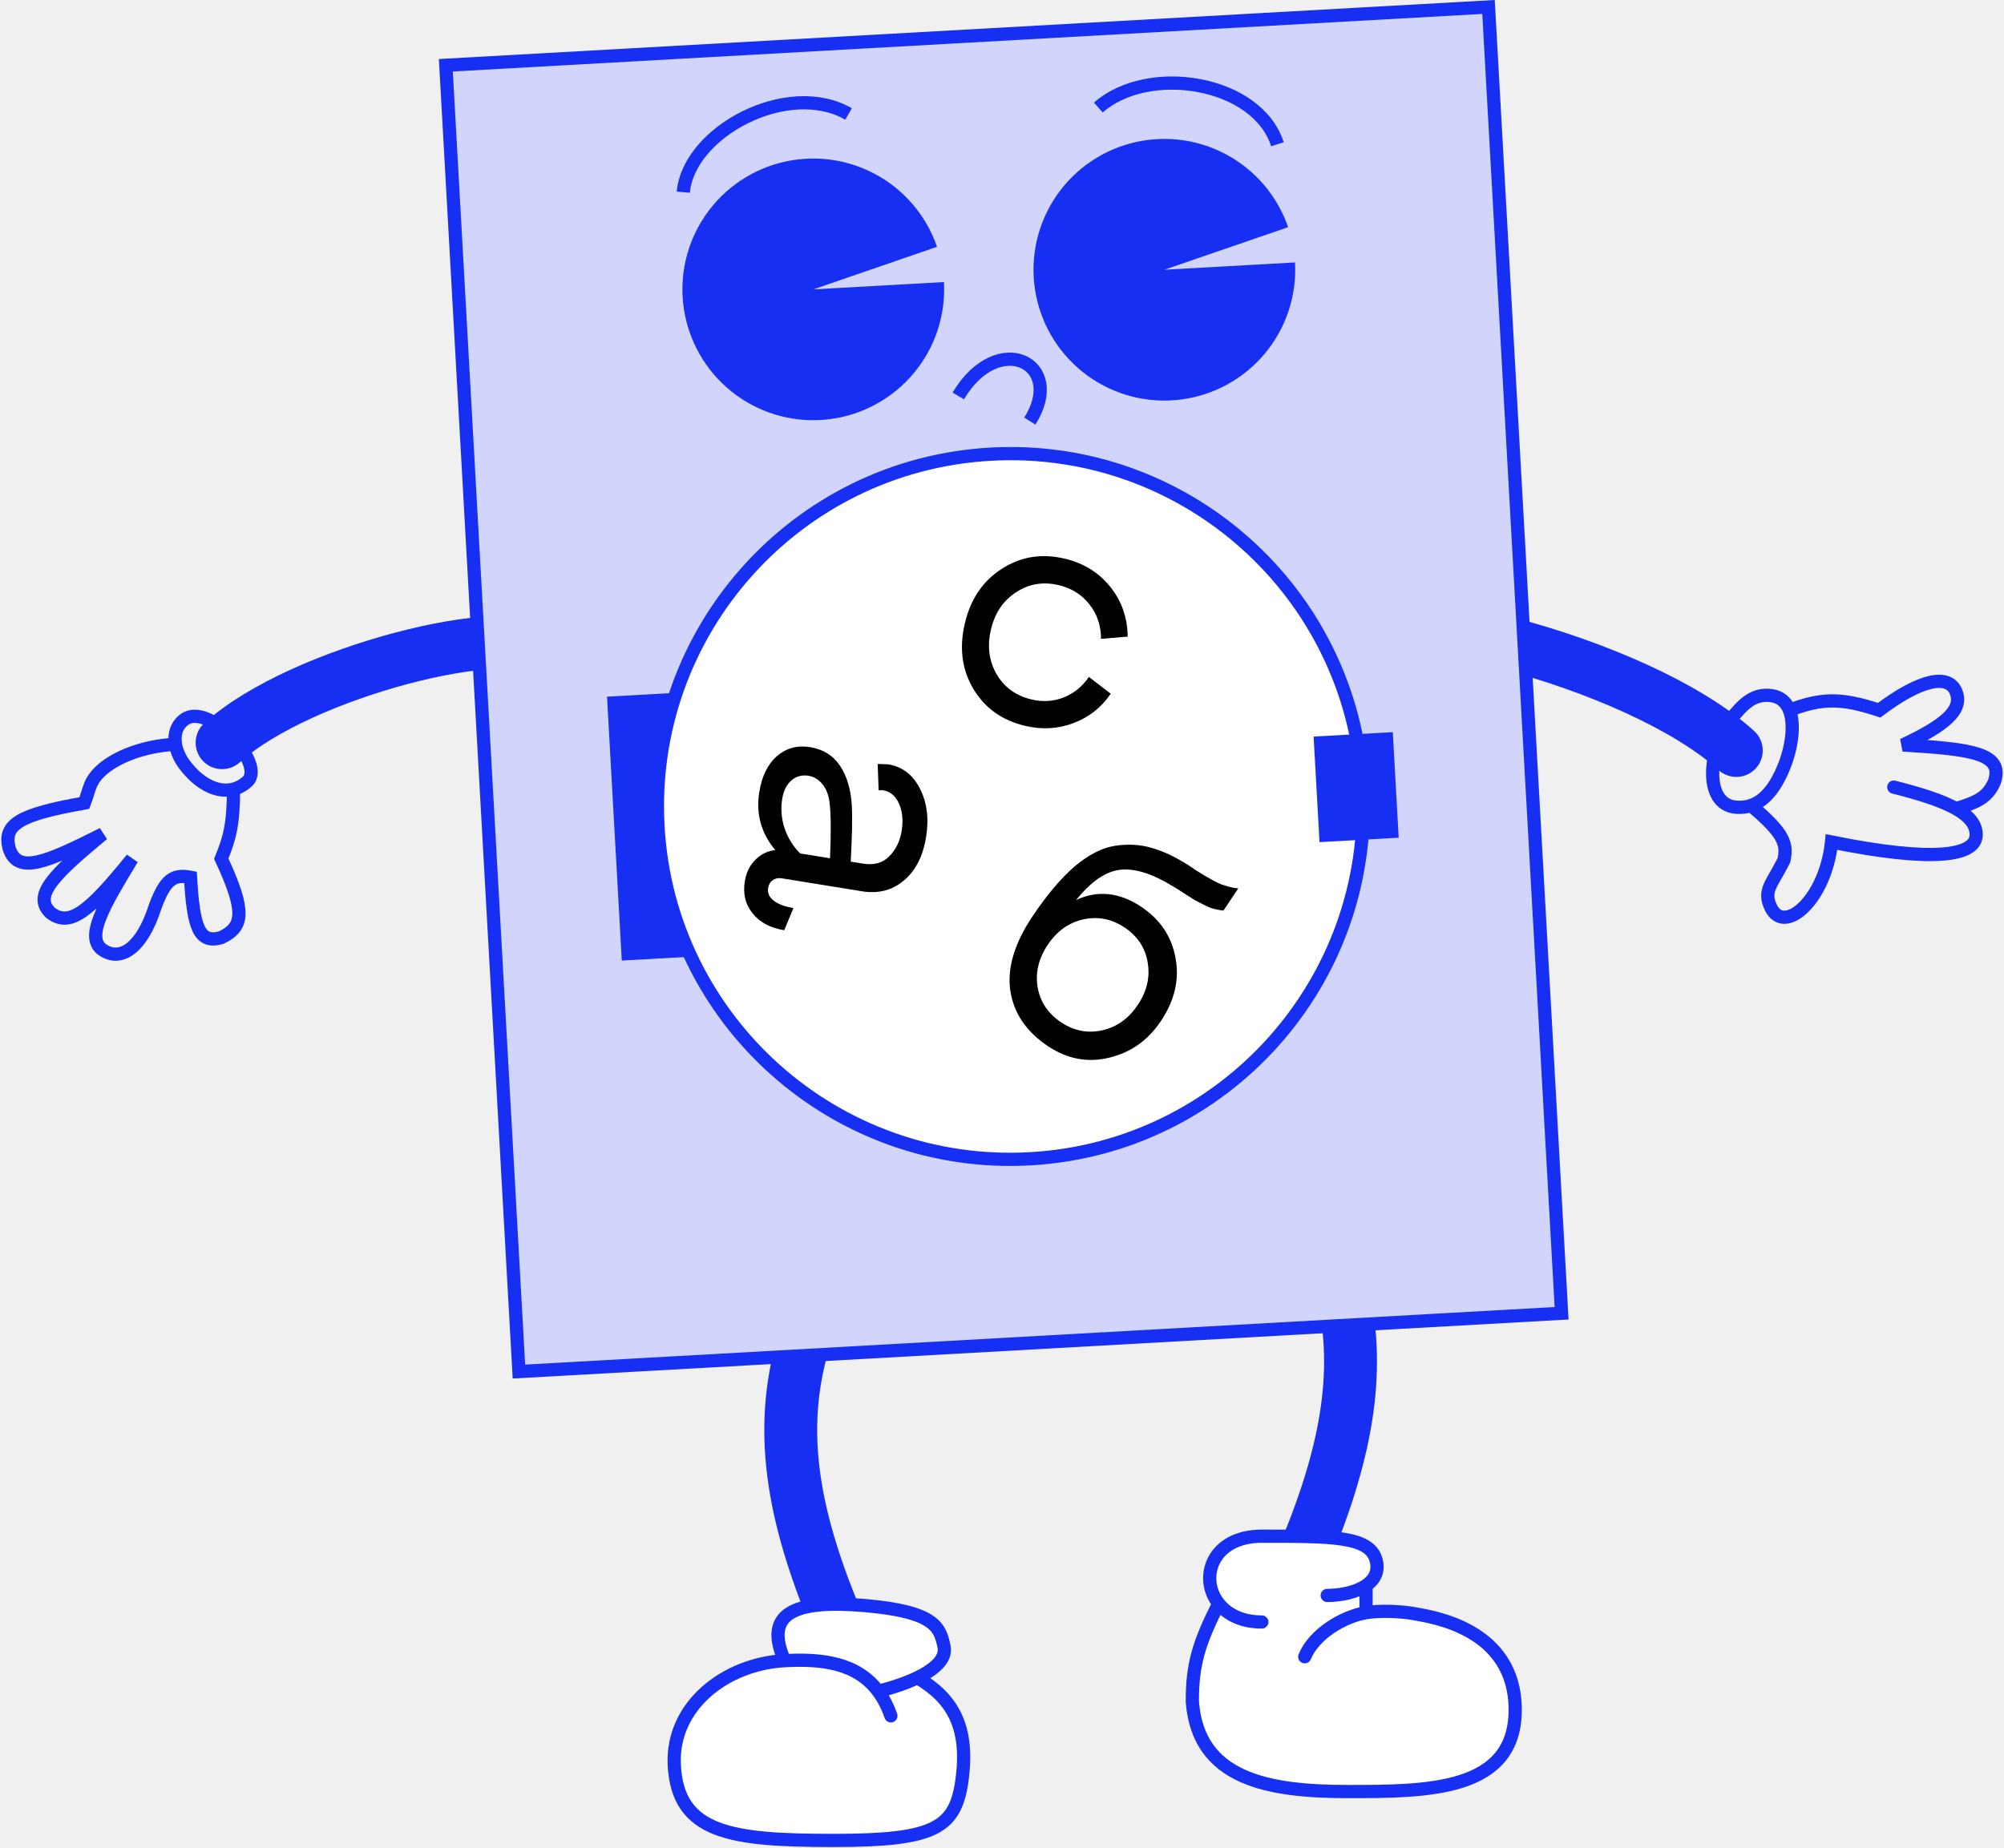
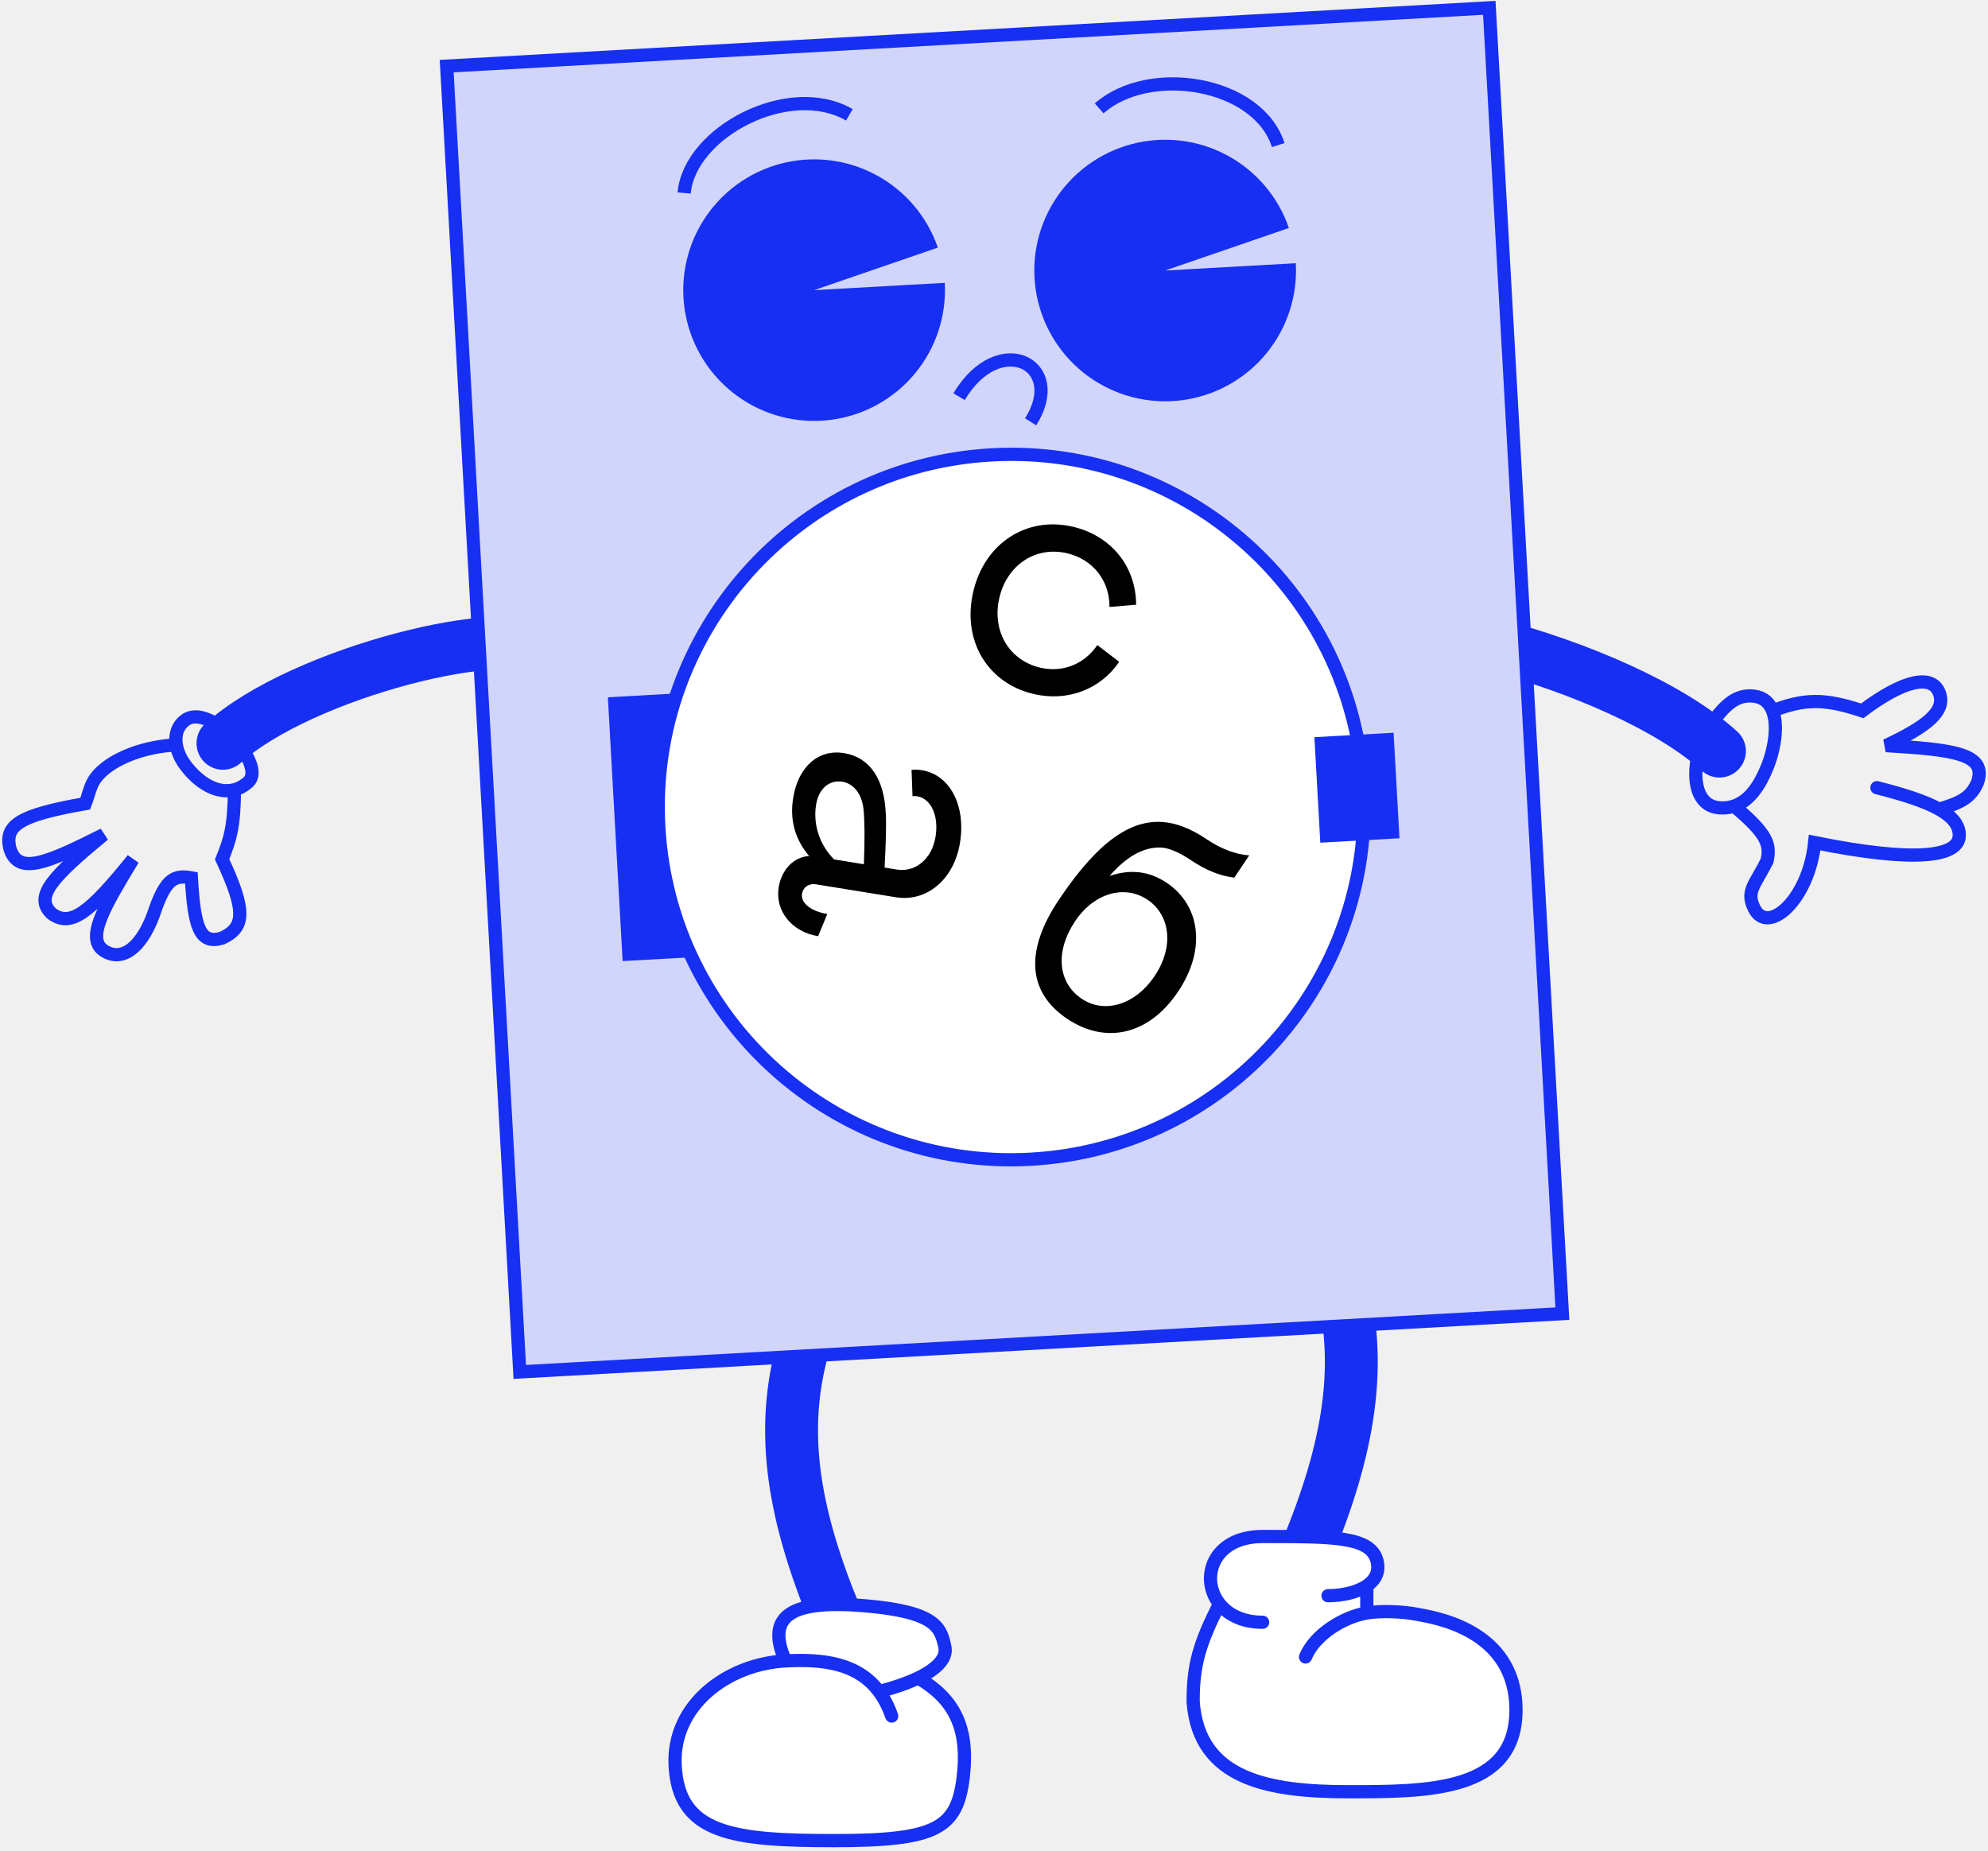
- <svg xmlns="http://www.w3.org/2000/svg" width="758" height="699" viewBox="0 0 758 699" fill="none">
-   <path d="M474.959 422C522.945 489.739 522.628 534.663 474.959 626.81" stroke="#172FF2" stroke-width="20" stroke-linecap="round" />
-   <path d="M520.559 590.485C518.242 581.211 504.329 581.211 477.279 581.211C458.306 581.211 453.401 597.179 460.962 606.716C453.402 621.671 450.94 629.832 451.001 643.813C453.166 673.168 479.598 677.82 509.739 677.82C539.88 677.82 573.114 677.82 573.114 646.905C573.114 615.99 541.314 611.747 535.244 610.58C530.606 609.688 522.276 609.206 516.694 610.151V599.875C519.82 597.752 521.605 594.669 520.559 590.485Z" fill="white" />
-   <path d="M477.279 613.672C469.662 613.672 464.182 610.777 460.962 606.716M502.009 603.624C507.1 603.624 512.89 602.46 516.694 599.875M460.962 606.716C453.401 597.179 458.306 581.211 477.279 581.211C504.329 581.211 518.242 581.211 520.559 590.485C521.605 594.669 519.82 597.752 516.694 599.875M460.962 606.716C453.402 621.671 450.94 629.832 451.001 643.813C453.166 673.168 479.598 677.82 509.739 677.82C539.88 677.82 573.114 677.82 573.114 646.905C573.114 615.99 541.314 611.747 535.244 610.58C530.606 609.688 522.276 609.206 516.694 610.151M493.509 626.81C497.115 618.051 508.192 611.59 516.694 610.151M516.694 610.151V599.875" stroke="#172FF2" stroke-width="5" stroke-linecap="round" />
-   <path d="M334.646 449C287.087 515.973 287.401 560.388 334.646 651.492" stroke="#172FF2" stroke-width="20" stroke-linecap="round" />
-   <path d="M347.012 634.749C360.151 642.478 366.333 653.036 364.015 672.359C361.696 691.681 353.967 696.317 315.324 696.317C276.68 696.317 256.281 693.748 255.04 667.721C253.972 645.328 274.391 629.543 296.775 628.305C288.944 610.681 299.695 605.119 326.918 607.438C354.14 609.757 355.514 615.94 357.059 622.895C358.039 627.303 354.035 631.359 347.012 634.749Z" fill="white" />
-   <path d="M347.012 634.749C360.151 642.478 366.333 653.036 364.015 672.359C361.696 691.681 353.967 696.317 315.324 696.317C276.68 696.317 256.281 693.748 255.04 667.721C253.972 645.328 274.391 629.543 296.775 628.305M296.775 628.305C288.944 610.681 299.695 605.119 326.918 607.438C354.14 609.757 355.514 615.94 357.059 622.895C358.605 629.851 347.74 635.932 332.181 639.899M296.775 628.305C311.043 627.516 324.175 629.168 332.181 639.899M336.964 649.172C335.695 645.509 334.082 642.448 332.181 639.899" stroke="#172FF2" stroke-width="5" stroke-linecap="round" />
-   <path d="M66.369 281.595C65.782 278.024 66.644 274.536 69.731 272.233C78.937 265.365 100.734 289.126 93.585 295.638C91.951 297.127 90.183 298.087 88.344 298.572M66.369 281.595C66.802 284.234 68.027 286.917 69.731 289.202C75.116 296.424 82.135 300.209 88.344 298.572M66.369 281.595C54.082 282.237 44.165 286.465 38.893 290.957C33.621 295.45 33.954 298.649 31.911 303.83C6.952 308.212 1.3 312.023 3.403 320.799C6.571 331.177 17.589 326.241 38.893 315.533C20.096 331.107 12.349 338.846 19.111 345.374C26.32 350.812 33.417 345.418 49.948 324.895C39.51 342.173 31.911 354.736 38.893 359.417C45.875 364.098 53.843 358.329 58.675 343.033C62.531 332.678 65.561 330.684 72.056 331.916C73.157 350.794 75.214 357.186 83.693 354.736C92.133 350.689 93.067 344.997 83.693 324.895C86.784 317.181 88.274 312.356 88.344 298.572" stroke="#172FF2" stroke-width="5" stroke-linecap="round" />
-   <path d="M206 246.967C194.555 234.239 113.947 253.889 84 281" stroke="#172FF2" stroke-width="20" stroke-linecap="round" />
-   <path d="M676.839 268.708C675.682 265.74 673.499 263.633 669.903 263.168C663.049 262.281 658.973 266.765 654.667 272.171C646.561 282.345 643.774 304.437 656.744 305.414C658.774 305.567 660.616 305.325 662.291 304.762M676.839 268.708C679.102 274.514 677.44 283.617 674.751 290.178C672.03 296.818 668.195 302.779 662.291 304.762M676.839 268.708C689.07 264.062 696.396 263.956 710.771 268.708C726.651 256.76 737.088 254.857 739.859 261.783C742.629 268.708 735.441 274.518 719.774 281.867C745.621 283.417 757.951 284.961 754.402 295.718C751.92 301.559 748.105 303.438 739.859 305.951M662.291 304.762C675.158 315.513 676.039 319.442 674.751 325.499C670.154 334.667 666.669 336.981 669.903 343.506C675.011 353.813 690.515 340.368 692.764 318.573C730.536 326.204 747.477 324.114 747.477 315.803C747.477 311.869 744.747 308.704 739.859 305.951M716.311 297.796C726.31 300.334 734.42 302.888 739.859 305.951" stroke="#172FF2" stroke-width="5" stroke-linecap="round" />
-   <path d="M503 241.006C517.424 224.946 619.009 249.738 656.75 283.945" stroke="#172FF2" stroke-width="20" stroke-linecap="round" />
-   <rect x="168.636" y="24.694" width="395" height="495" transform="rotate(-3.2013 168.636 24.6941)" fill="#D1D5FC" stroke="#172FF2" stroke-width="5" />
-   <rect x="229.602" y="263.581" width="68" height="100" transform="rotate(-3.2013 229.602 263.581)" fill="#172FF2" />
-   <circle cx="382.16" cy="305.126" r="133.5" transform="rotate(-3.2013 382.16 305.126)" fill="white" stroke="#172FF2" stroke-width="5" />
-   <rect x="496.861" y="278.679" width="30" height="40" transform="rotate(-3.2013 496.861 278.679)" fill="#172FF2" />
-   <path d="M489.833 99.292C490.534 111.811 486.457 124.129 478.426 133.759C470.396 143.388 459.01 149.612 446.569 151.172C434.127 152.731 421.558 149.512 411.399 142.163C401.239 134.814 394.247 123.883 391.835 111.579C389.423 99.274 391.77 86.513 398.403 75.872C405.036 65.231 415.459 57.504 427.569 54.251C439.678 50.998 452.571 52.462 463.643 58.346C474.714 64.231 483.141 74.099 487.219 85.955L440.411 102.056L489.833 99.292Z" fill="#172FF2" />
-   <path d="M357.04 106.719C357.741 119.238 353.664 131.557 345.633 141.186C337.603 150.816 326.217 157.039 313.776 158.599C301.334 160.159 288.765 156.939 278.606 149.59C268.446 142.241 261.454 131.31 259.042 119.006C256.63 106.702 258.977 93.94 265.61 83.299C272.243 72.659 282.666 64.931 294.776 61.678C306.885 58.425 319.778 59.889 330.85 65.774C341.922 71.659 350.348 81.526 354.426 93.383L307.618 109.483L357.04 106.719Z" fill="#172FF2" />
-   <path d="M258.461 72.716C260.505 49.719 298.114 29.9 320.959 43.129" stroke="#172FF2" stroke-width="5" />
-   <path d="M415.444 40.693C434.295 24.021 475.492 30.564 483.183 54.575" stroke="#172FF2" stroke-width="5" />
-   <path d="M362.455 149.808C377.561 124.425 403.332 137.506 389.528 159.311" stroke="#172FF2" stroke-width="5" />
-   <path d="M296.64 351.945C291.336 351.086 287.337 348.946 284.642 345.525C281.934 342.189 280.96 338.168 281.722 333.463C282.276 330.041 283.645 327.278 285.83 325.173C288.014 323.068 290.488 321.888 293.251 321.633C287.878 315.233 285.863 307.883 287.207 299.584C288.162 293.681 290.385 289.168 293.876 286.046C297.438 283.023 301.615 281.899 306.406 282.675C311.368 283.478 315.155 285.847 317.766 289.782C320.449 293.816 321.934 299.017 322.22 305.384C322.438 309.458 322.292 316.326 321.781 325.989L326.401 326.737C330.593 327.415 333.902 326.502 336.326 323.998C338.837 321.507 340.411 318.294 341.048 314.358C341.699 310.337 341.34 306.855 339.973 303.912C338.678 301.069 336.704 299.432 334.052 299.003L333.795 298.961C333.61 299.019 333.389 299.027 333.133 298.986C332.862 299.03 332.599 299.031 332.342 298.99L331.975 289.053C334.426 289.099 335.737 289.136 335.908 289.163C341.212 290.022 345.202 293.038 347.876 298.212C350.622 303.485 351.427 309.63 350.291 316.645C349.1 324.003 346.276 329.515 341.819 333.184C337.448 336.866 332.182 338.208 326.022 337.211L295.737 332.308C294.453 332.1 293.322 332.312 292.342 332.943C291.348 333.661 290.747 334.661 290.539 335.944C290.234 337.826 290.94 339.433 292.656 340.764C294.372 342.096 296.855 343.024 300.106 343.551L296.64 351.945ZM305.836 293.513C303.355 293.112 301.199 293.685 299.369 295.232C297.524 296.865 296.359 299.178 295.874 302.173C295.265 305.937 295.546 309.626 296.717 313.239C297.959 316.952 299.94 320.17 302.66 322.893L313.953 324.722C314.365 315.131 314.311 308.142 313.792 303.756C313.465 300.894 312.571 298.554 311.109 296.737C309.647 294.92 307.89 293.846 305.836 293.513Z" fill="black" />
-   <path d="M411.87 256.112L420.128 262.457C416.587 267.679 411.889 271.384 406.035 273.57C400.264 275.776 394.173 276.126 387.761 274.621C379.07 272.58 372.55 267.933 368.199 260.68C363.849 253.427 362.763 245.16 364.942 235.879C367.101 226.683 371.743 219.805 378.867 215.246C386.011 210.603 393.928 209.301 402.618 211.342C409.79 213.025 415.548 216.559 419.893 221.941C424.238 227.323 426.452 233.629 426.534 240.86L416.456 241.698C416.468 236.716 414.997 232.364 412.043 228.644C409.173 224.943 405.291 222.518 400.397 221.369C394.491 219.983 389.112 220.901 384.261 224.124C379.429 227.262 376.28 231.953 374.814 238.197C373.348 244.441 374.07 250.085 376.98 255.131C379.911 260.092 384.329 263.266 390.235 264.652C394.453 265.643 398.475 265.385 402.301 263.88C406.23 262.31 409.42 259.72 411.87 256.112Z" fill="black" />
-   <path d="M439.05 386.386C434.174 393.656 427.648 398.253 419.47 400.178C411.364 402.151 403.64 400.675 396.298 395.752C388.165 390.297 383.448 383.325 382.15 374.837C380.899 366.276 383.701 356.885 390.556 346.664C396.01 338.531 401.328 332.235 406.508 327.779C411.76 323.37 416.839 320.776 421.745 319.996C426.722 319.265 431.301 319.518 435.48 320.755C439.707 321.92 444.316 324.072 449.307 327.211C449.739 327.5 450.747 328.176 452.331 329.238C453.962 330.228 455.066 330.916 455.642 331.302C456.266 331.617 457.25 332.172 458.594 332.969C460.058 333.742 461.198 334.298 462.015 334.637C462.879 334.904 463.876 335.207 465.005 335.546C466.254 335.862 467.383 336.046 468.393 336.097L462.745 344.518C461.399 344.346 460.102 344.102 458.853 343.786C457.724 343.447 456.464 342.915 455.071 342.19C453.751 341.513 452.671 340.945 451.831 340.486C451.039 339.955 449.719 339.122 447.872 337.987C446.144 336.829 444.788 335.972 443.804 335.416C435.982 330.588 429.317 328.466 423.811 329.052C418.305 329.638 412.718 333.456 407.05 340.508C415.233 336.708 423.463 337.584 431.741 343.135C438.867 347.914 443.164 354.344 444.632 362.424C446.172 370.553 444.311 378.54 439.05 386.386ZM392.465 373.459C393.436 379.014 396.368 383.433 401.263 386.715C406.157 389.998 411.358 391.034 416.866 389.823C422.374 388.612 426.866 385.415 430.341 380.233C433.817 375.05 435.069 369.681 434.099 364.126C433.201 358.619 430.304 354.224 425.41 350.942C420.515 347.66 415.314 346.624 409.806 347.835C404.298 349.045 399.807 352.242 396.331 357.425C392.856 362.607 391.567 367.952 392.465 373.459Z" fill="black" />
+ <svg xmlns="http://www.w3.org/2000/svg" width="564" height="525" viewBox="0 0 564 525" fill="none">
+   <path d="M356.469 316.606C392.458 367.387 392.221 401.065 356.469 470.143" stroke="#172FF2" stroke-width="15" stroke-linecap="round" />
+   <path d="M390.67 442.912C388.931 435.96 378.497 435.96 358.209 435.96C343.98 435.96 340.301 447.93 345.972 455.079C340.301 466.291 338.455 472.409 338.501 482.89C340.125 504.896 359.949 508.383 382.554 508.383C405.16 508.383 430.086 508.383 430.086 485.208C430.086 462.032 406.236 458.851 401.683 457.976C398.204 457.308 391.957 456.946 387.77 457.654V449.951C390.115 448.359 391.454 446.048 390.67 442.912Z" fill="white" />
+   <path d="M358.209 460.294C352.496 460.294 348.386 458.124 345.972 455.079M376.757 452.762C380.575 452.762 384.917 451.889 387.77 449.951M345.972 455.079C340.301 447.93 343.98 435.96 358.209 435.96C378.497 435.96 388.931 435.96 390.67 442.912C391.454 446.048 390.115 448.359 387.77 449.951M345.972 455.079C340.301 466.291 338.455 472.409 338.501 482.89C340.125 504.896 359.949 508.383 382.554 508.383C405.16 508.383 430.086 508.383 430.086 485.208C430.086 462.032 406.236 458.851 401.683 457.976C398.204 457.308 391.957 456.946 387.77 457.654M370.382 470.143C373.086 463.577 381.394 458.733 387.77 457.654M387.77 457.654V449.951" stroke="#172FF2" stroke-width="3.75" stroke-linecap="round" />
+   <path d="M251.234 336.846C215.565 387.053 215.8 420.349 251.234 488.646" stroke="#172FF2" stroke-width="15" stroke-linecap="round" />
+   <path d="M260.509 476.094C270.363 481.889 275 489.804 273.261 504.289C271.522 518.774 265.726 522.25 236.743 522.25C207.76 522.25 192.461 520.324 191.53 500.813C190.729 484.026 206.043 472.192 222.831 471.264C216.958 458.052 225.022 453.883 245.438 455.621C265.855 457.359 266.885 461.994 268.045 467.209C268.779 470.513 265.777 473.553 260.509 476.094Z" fill="white" />
+   <path d="M260.509 476.094C270.363 481.889 275 489.804 273.261 504.289C271.522 518.774 265.726 522.25 236.743 522.25C207.76 522.25 192.461 520.324 191.53 500.813C190.729 484.026 206.043 472.192 222.831 471.264M222.831 471.264C216.958 458.052 225.022 453.883 245.438 455.621C265.855 457.359 266.885 461.994 268.045 467.209C269.204 472.423 261.055 476.982 249.385 479.955M222.831 471.264C233.532 470.672 243.381 471.911 249.385 479.955M252.973 486.907C252.021 484.161 250.812 481.866 249.385 479.955" stroke="#172FF2" stroke-width="3.75" stroke-linecap="round" />
+   <path d="M50.026 211.35C49.586 208.673 50.233 206.058 52.548 204.332C59.452 199.183 75.8 216.996 70.439 221.878C69.213 222.993 67.887 223.714 66.508 224.077M50.026 211.35C50.352 213.328 51.27 215.34 52.548 217.053C56.587 222.467 61.851 225.304 66.508 224.077M50.026 211.35C40.811 211.831 33.374 215.001 29.42 218.369C25.466 221.736 25.715 224.135 24.183 228.019C5.464 231.304 1.225 234.161 2.802 240.739C5.178 248.52 13.442 244.82 29.42 236.792C15.322 248.467 9.512 254.269 14.584 259.162C19.99 263.239 25.313 259.196 37.711 243.81C29.883 256.763 24.183 266.181 29.42 269.69C34.656 273.199 40.633 268.874 44.256 257.408C47.148 249.645 49.421 248.15 54.292 249.074C55.118 263.226 56.661 268.018 63.02 266.181C69.35 263.147 70.05 258.88 63.02 243.81C65.338 238.028 66.456 234.41 66.508 224.077" stroke="#172FF2" stroke-width="3.75" stroke-linecap="round" />
+   <path d="M154.75 185.391C146.166 175.849 85.71 190.58 63.25 210.904" stroke="#172FF2" stroke-width="15" stroke-linecap="round" />
+   <path d="M502.879 201.689C502.011 199.464 500.374 197.884 497.677 197.536C492.536 196.871 489.48 200.233 486.25 204.285C480.171 211.912 478.08 228.474 487.808 229.206C489.331 229.321 490.712 229.139 491.968 228.717M502.879 201.689C504.576 206.042 503.33 212.865 501.313 217.784C499.272 222.762 496.396 227.231 491.968 228.717M502.879 201.689C512.052 198.206 517.547 198.127 528.328 201.689C540.238 192.732 548.066 191.306 550.144 196.497C552.221 201.689 546.83 206.044 535.08 211.554C554.466 212.716 563.713 213.874 561.052 221.938C559.19 226.316 556.329 227.724 550.144 229.608M491.968 228.717C501.619 236.777 502.279 239.722 501.313 244.263C497.865 251.136 495.252 252.87 497.677 257.762C501.508 265.488 513.136 255.409 514.823 239.071C543.152 244.792 555.857 243.225 555.857 236.994C555.857 234.045 553.81 231.672 550.144 229.608M532.483 223.495C539.982 225.398 546.065 227.313 550.144 229.608" stroke="#172FF2" stroke-width="3.75" stroke-linecap="round" />
+   <path d="M372.5 180.922C383.318 168.883 459.507 187.468 487.812 213.112" stroke="#172FF2" stroke-width="15" stroke-linecap="round" />
+   <rect x="1.977" y="1.767" width="296.25" height="371.08" transform="matrix(0.998441 -0.0558187 0.0558695 0.998438 124.654 17.1087)" fill="#D1D5FC" stroke="#172FF2" stroke-width="3.75" />
+   <rect width="51" height="74.966" transform="matrix(0.998441 -0.0558187 0.0558695 0.998438 172.451 197.845)" fill="#172FF2" />
+   <path d="M386.839 223.401C389.927 278.586 347.673 325.826 292.461 328.912C237.249 331.999 189.989 289.764 186.901 234.579C183.813 179.394 226.067 132.154 281.279 129.068C336.491 125.981 383.751 168.216 386.839 223.401Z" fill="white" stroke="#172FF2" stroke-width="3.75" />
+   <rect width="22.5" height="29.986" transform="matrix(0.998441 -0.0558187 0.0558695 0.998438 372.896 209.164)" fill="#172FF2" />
+   <path d="M367.625 74.685C368.15 84.07 365.093 93.305 359.07 100.523C353.047 107.742 344.508 112.408 335.177 113.577C325.846 114.746 316.419 112.333 308.799 106.823C301.18 101.314 295.936 93.12 294.127 83.896C292.318 74.672 294.078 65.105 299.052 57.128C304.027 49.151 311.845 43.358 320.927 40.92C330.009 38.481 339.678 39.578 347.982 43.99C356.286 48.401 362.606 55.799 365.664 64.687L330.558 76.757L367.625 74.685Z" fill="#172FF2" />
+   <path d="M268.031 80.253C268.556 89.638 265.498 98.872 259.475 106.091C253.452 113.31 244.913 117.975 235.582 119.145C226.251 120.314 216.824 117.901 209.204 112.391C201.585 106.882 196.341 98.688 194.532 89.464C192.723 80.24 194.483 70.673 199.458 62.696C204.432 54.719 212.25 48.926 221.332 46.488C230.414 44.049 240.083 45.146 248.387 49.558C256.691 53.969 263.011 61.367 266.07 70.255L230.964 82.325L268.031 80.253Z" fill="#172FF2" />
+   <path d="M194.096 54.762C195.629 37.523 223.836 22.665 240.969 32.582" stroke="#172FF2" stroke-width="3.75" />
+   <path d="M311.833 30.756C325.971 18.258 356.869 23.162 362.637 41.163" stroke="#172FF2" stroke-width="3.75" />
+   <path d="M272.092 112.555C283.421 93.526 302.749 103.333 292.397 119.679" stroke="#172FF2" stroke-width="3.75" />
+   <path d="M220.915 251.771C221.741 246.67 225.284 243.095 229.562 242.899C225.501 238.093 224.017 232.618 225.031 226.362C226.465 217.508 232.212 212.512 239.431 213.68C246.842 214.879 250.862 221.159 251.291 230.71C251.481 233.803 251.344 238.917 250.961 246.164L254.426 246.724C259.719 247.581 264.398 243.696 265.411 237.44C266.393 231.376 264.111 226.563 260.165 225.924C259.684 225.846 259.283 225.88 258.883 225.914L258.608 218.462C259.425 218.298 260.403 218.357 261.558 218.544C269.45 219.821 274.074 228.471 272.344 239.154C270.676 249.453 262.996 256.013 254.141 254.58L231.427 250.904C229.502 250.593 227.84 251.706 227.528 253.631C227.107 256.23 230.179 258.604 234.703 259.336L232.103 265.631C224.596 264.416 219.84 258.412 220.915 251.771ZM231.531 228.303C230.612 233.982 232.545 239.727 236.62 243.843L245.09 245.214C245.361 238.047 245.321 232.806 244.969 229.49C244.485 225.165 242.083 222.307 239.003 221.808C235.25 221.201 232.264 223.78 231.531 228.303Z" fill="black" />
+   <path d="M311.319 183.028L317.513 187.787C312.162 195.644 302.822 199.161 293.235 196.911C280.231 193.859 272.846 181.811 276.123 167.858C279.379 154 291.379 146.401 304.383 149.453C315.204 151.993 322.282 160.664 322.319 171.589L314.76 172.218C314.818 164.721 310.026 158.689 302.717 156.974C293.889 154.902 285.734 160.199 283.527 169.595C281.32 178.992 286.264 187.363 295.092 189.435C301.451 190.928 307.637 188.473 311.319 183.028Z" fill="black" />
+   <path d="M302.754 289.065C292.064 281.899 290.23 270.458 300.443 255.236C311.85 238.234 321.062 232.554 329.986 233.253C333.691 233.506 337.797 235.085 342.252 238.071C346.463 240.894 350.489 242.419 354.41 242.7L350.173 249.015C346.144 248.545 342.092 246.885 338.123 244.225C334.317 241.673 331.264 240.448 329.019 240.469C324.232 240.43 319.491 243.121 314.796 248.542C320.725 246.53 326.052 247.166 330.992 250.478C340.387 256.775 342.407 269.164 334.205 281.389C325.948 293.696 313.688 296.394 302.754 289.065ZM305.023 261.359C299.32 269.86 300.025 278.784 306.909 283.399C313.307 287.687 322.023 285.196 327.564 276.938C333.159 268.598 332.021 259.619 325.542 255.276C319.144 250.987 310.456 253.262 305.023 261.359Z" fill="black" />
</svg>
